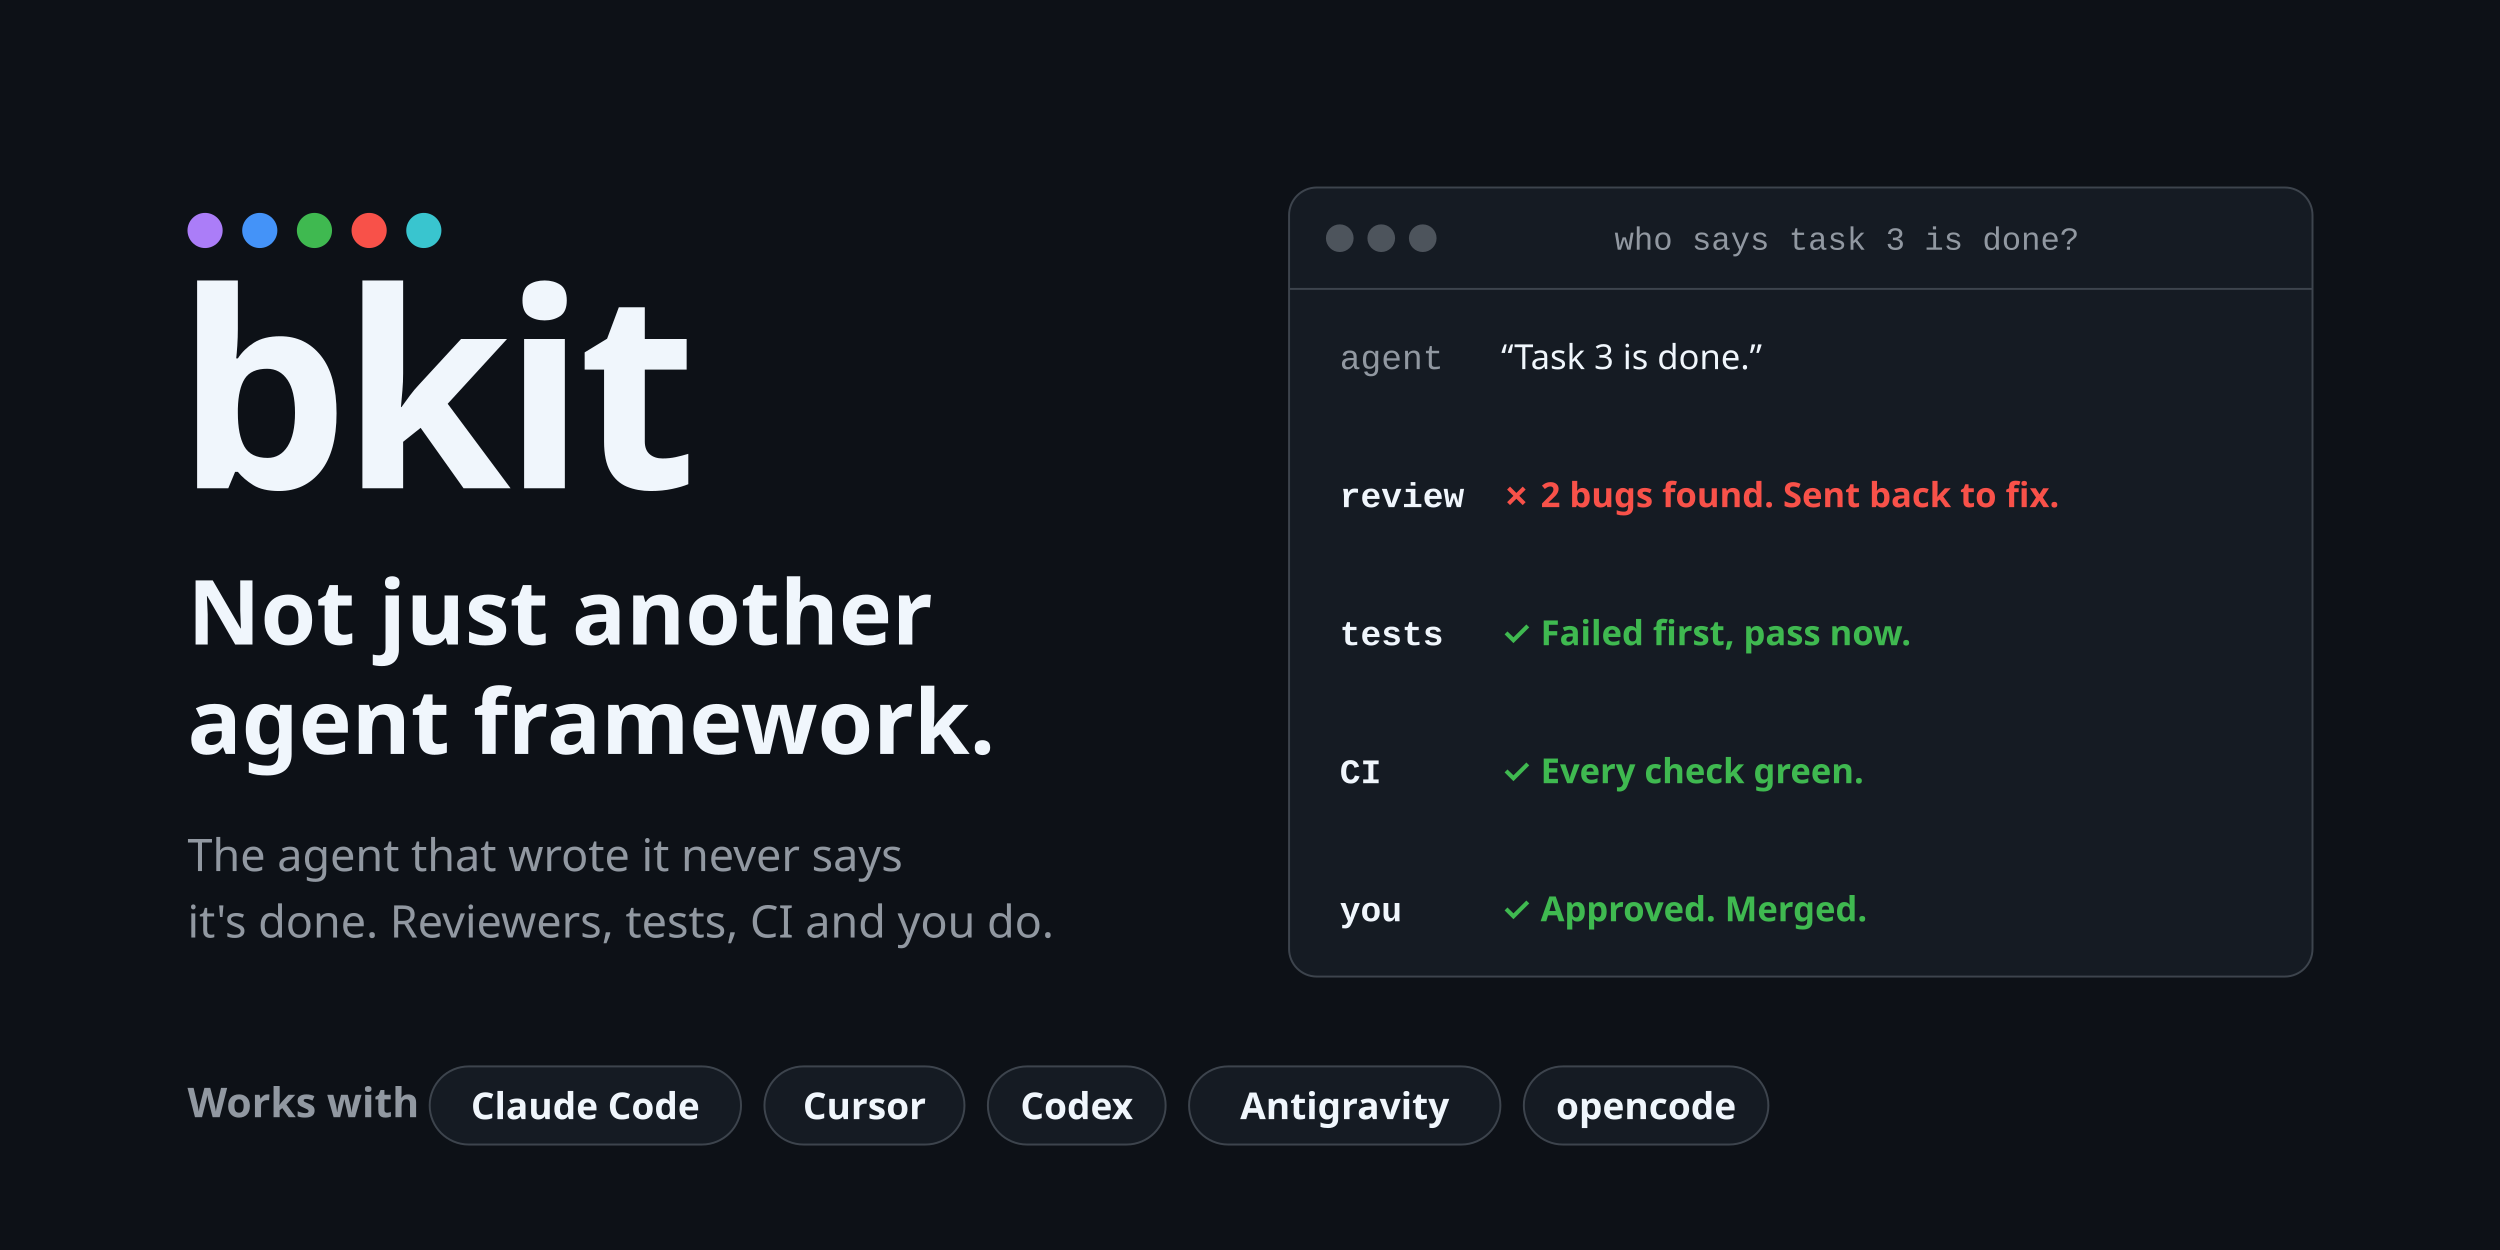
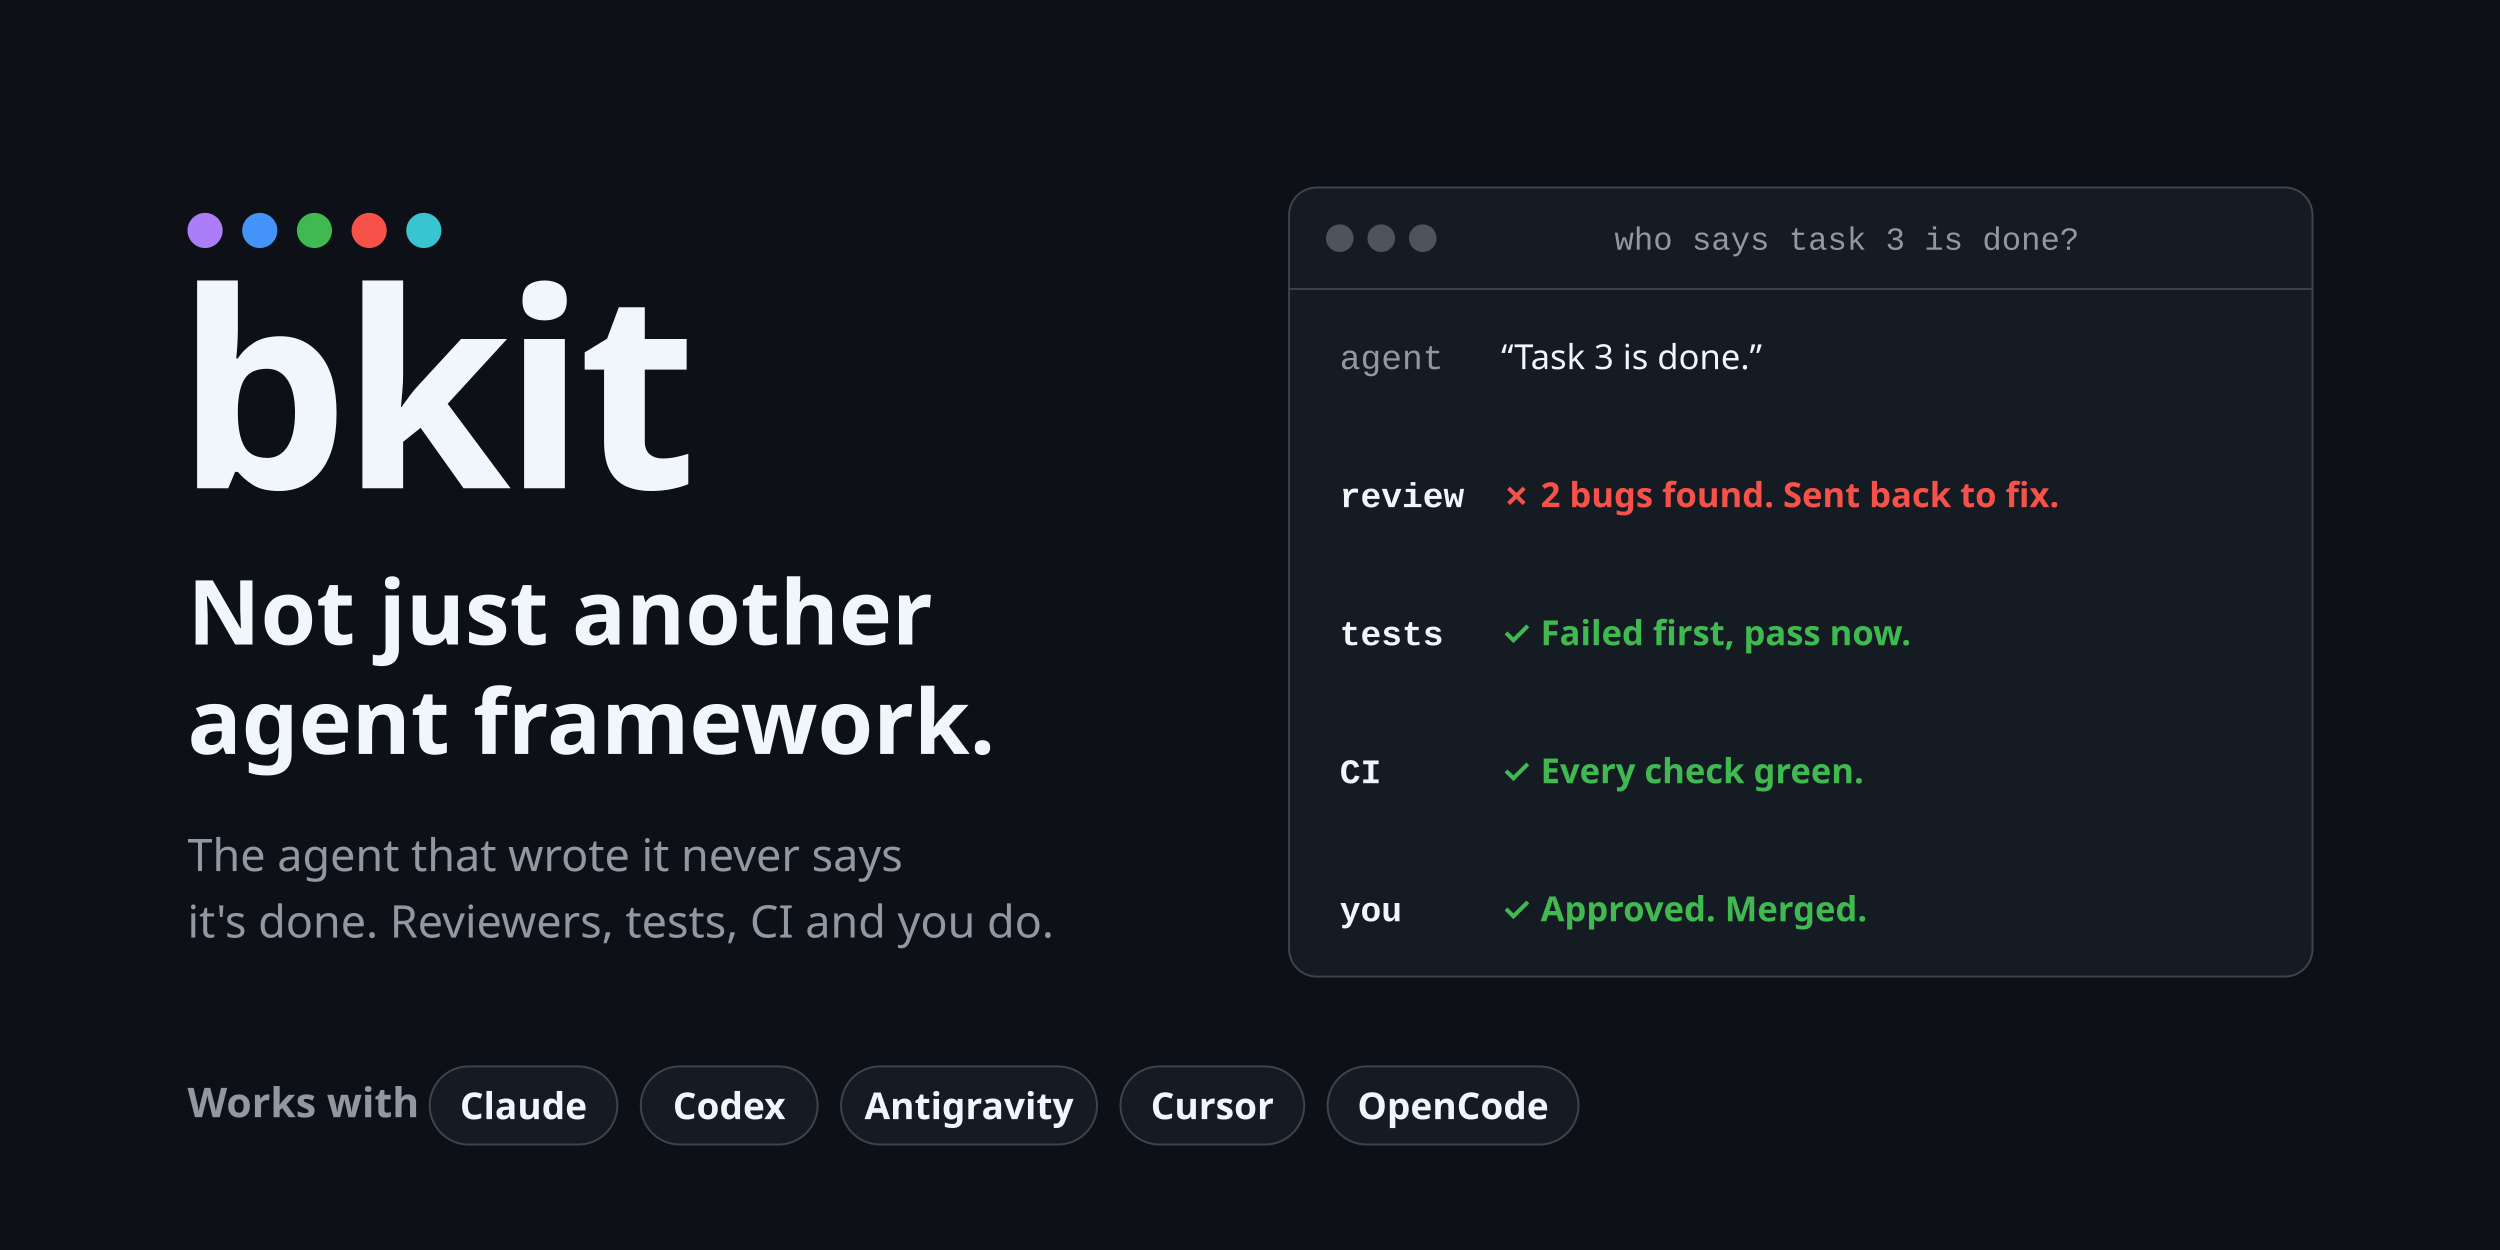
- <svg xmlns="http://www.w3.org/2000/svg" width="1280" height="640" viewBox="0 0 1280 640" role="img" aria-label="bkit — not just another agent framework. The agent that wrote the code never gets to say it's done: reviewers who didn't write it, tests that failed first, CI and you do. Works with Claude Code, Cursor, Codex, Antigravity and opencode.">
+ <svg xmlns="http://www.w3.org/2000/svg" width="1280" height="640" viewBox="0 0 1280 640" role="img" aria-label="bkit — not just another agent framework. The agent that wrote the code never gets to say it's done: reviewers who didn't write it, tests that failed first, CI and you do. Works with Claude, Codex, Antigravity, Cursor and OpenCode.">
  <rect width="1280" height="640" fill="#0d1117" />
  <circle cx="105" cy="118" r="9" fill="#ab7df8" />
  <circle cx="133" cy="118" r="9" fill="#4493f8" />
  <circle cx="161" cy="118" r="9" fill="#3fb950" />
  <circle cx="189" cy="118" r="9" fill="#f85149" />
  <circle cx="217" cy="118" r="9" fill="#39c5cf" />
  <text x="90" y="250" font-family="-apple-system, BlinkMacSystemFont, 'Segoe UI', 'Noto Sans', Helvetica, Arial, sans-serif" font-size="140" font-weight="800" fill="#f0f6fc" text-anchor="start" letter-spacing="-4">bkit</text>
  <text x="96" y="330" font-family="-apple-system, BlinkMacSystemFont, 'Segoe UI', 'Noto Sans', Helvetica, Arial, sans-serif" font-size="46" font-weight="700" fill="#f0f6fc" text-anchor="start">Not just another</text>
  <text x="96" y="386" font-family="-apple-system, BlinkMacSystemFont, 'Segoe UI', 'Noto Sans', Helvetica, Arial, sans-serif" font-size="46" font-weight="700" fill="#f0f6fc" text-anchor="start">agent framework.</text>
  <text x="96" y="446" font-family="-apple-system, BlinkMacSystemFont, 'Segoe UI', 'Noto Sans', Helvetica, Arial, sans-serif" font-size="23" font-weight="400" fill="#9198a1" text-anchor="start">The agent that wrote it never says</text>
  <text x="96" y="480" font-family="-apple-system, BlinkMacSystemFont, 'Segoe UI', 'Noto Sans', Helvetica, Arial, sans-serif" font-size="23" font-weight="400" fill="#9198a1" text-anchor="start">it's done. Reviewers, tests, CI and you do.</text>
  <rect x="660" y="96" width="524" height="404" rx="14.16" fill="#151b23" stroke="#3d444d" />
  <circle cx="685.96" cy="121.96" r="7.08" fill="#9198a1" opacity="0.45" />
  <circle cx="707.2" cy="121.96" r="7.08" fill="#9198a1" opacity="0.45" />
  <circle cx="728.44" cy="121.96" r="7.08" fill="#9198a1" opacity="0.45" />
  <text x="945.6" y="127.86" font-family="ui-monospace, SFMono-Regular, 'SF Mono', Menlo, Consolas, 'Liberation Mono', monospace" font-size="16.52" font-weight="400" fill="#9198a1" text-anchor="middle">who says task 3 is done?</text>
  <line x1="660" y1="147.92" x2="1184" y2="147.92" stroke="#3d444d" />
  <text x="685.96" y="188.984" font-family="ui-monospace, SFMono-Regular, 'SF Mono', Menlo, Consolas, 'Liberation Mono', monospace" font-size="17.7" font-weight="400" fill="#9198a1" text-anchor="start">agent</text>
  <text x="768.56" y="188.984" font-family="-apple-system, BlinkMacSystemFont, 'Segoe UI', 'Noto Sans', Helvetica, Arial, sans-serif" font-size="17.7" font-weight="400" fill="#f0f6fc" text-anchor="start">“Task 3 is done.”</text>
  <text x="685.96" y="259.658" font-family="ui-monospace, SFMono-Regular, 'SF Mono', Menlo, Consolas, 'Liberation Mono', monospace" font-size="17.7" font-weight="700" fill="#f0f6fc" text-anchor="start">review</text>
  <text x="768.56" y="259.658" font-family="-apple-system, BlinkMacSystemFont, 'Segoe UI', 'Noto Sans', Helvetica, Arial, sans-serif" font-size="17.7" font-weight="600" fill="#f85149" text-anchor="start">✗ 2 bugs found. Sent back to fix.</text>
  <text x="685.96" y="330.332" font-family="ui-monospace, SFMono-Regular, 'SF Mono', Menlo, Consolas, 'Liberation Mono', monospace" font-size="17.7" font-weight="700" fill="#f0f6fc" text-anchor="start">tests</text>
  <text x="768.56" y="330.332" font-family="-apple-system, BlinkMacSystemFont, 'Segoe UI', 'Noto Sans', Helvetica, Arial, sans-serif" font-size="17.7" font-weight="600" fill="#3fb950" text-anchor="start">✓ Failed first, pass now.</text>
  <text x="685.96" y="401.006" font-family="ui-monospace, SFMono-Regular, 'SF Mono', Menlo, Consolas, 'Liberation Mono', monospace" font-size="17.7" font-weight="700" fill="#f0f6fc" text-anchor="start">CI</text>
  <text x="768.56" y="401.006" font-family="-apple-system, BlinkMacSystemFont, 'Segoe UI', 'Noto Sans', Helvetica, Arial, sans-serif" font-size="17.7" font-weight="600" fill="#3fb950" text-anchor="start">✓ Every check green.</text>
  <text x="685.96" y="471.68" font-family="ui-monospace, SFMono-Regular, 'SF Mono', Menlo, Consolas, 'Liberation Mono', monospace" font-size="17.7" font-weight="700" fill="#f0f6fc" text-anchor="start">you</text>
  <text x="768.56" y="471.68" font-family="-apple-system, BlinkMacSystemFont, 'Segoe UI', 'Noto Sans', Helvetica, Arial, sans-serif" font-size="17.7" font-weight="600" fill="#3fb950" text-anchor="start">✓ Approved. Merged.</text>
  <text x="96" y="572" font-family="-apple-system, BlinkMacSystemFont, 'Segoe UI', 'Noto Sans', Helvetica, Arial, sans-serif" font-size="21" font-weight="600" fill="#9198a1" text-anchor="start">Works with</text>
-   <rect x="220" y="546" width="159.4" height="40" rx="20" fill="#151b23" stroke="#3d444d" />
-   <text x="299.7" y="573" font-family="-apple-system, BlinkMacSystemFont, 'Segoe UI', 'Noto Sans', Helvetica, Arial, sans-serif" font-size="19" font-weight="600" fill="#f0f6fc" text-anchor="middle">Claude Code</text>
-   <rect x="391.4" y="546" width="102.4" height="40" rx="20" fill="#151b23" stroke="#3d444d" />
-   <text x="442.6" y="573" font-family="-apple-system, BlinkMacSystemFont, 'Segoe UI', 'Noto Sans', Helvetica, Arial, sans-serif" font-size="19" font-weight="600" fill="#f0f6fc" text-anchor="middle">Cursor</text>
-   <rect x="505.8" y="546" width="91" height="40" rx="20" fill="#151b23" stroke="#3d444d" />
-   <text x="551.3" y="573" font-family="-apple-system, BlinkMacSystemFont, 'Segoe UI', 'Noto Sans', Helvetica, Arial, sans-serif" font-size="19" font-weight="600" fill="#f0f6fc" text-anchor="middle">Codex</text>
-   <rect x="608.8" y="546" width="159.4" height="40" rx="20" fill="#151b23" stroke="#3d444d" />
-   <text x="688.5" y="573" font-family="-apple-system, BlinkMacSystemFont, 'Segoe UI', 'Noto Sans', Helvetica, Arial, sans-serif" font-size="19" font-weight="600" fill="#f0f6fc" text-anchor="middle">Antigravity</text>
-   <rect x="780.2" y="546" width="125.2" height="40" rx="20" fill="#151b23" stroke="#3d444d" />
-   <text x="842.8" y="573" font-family="-apple-system, BlinkMacSystemFont, 'Segoe UI', 'Noto Sans', Helvetica, Arial, sans-serif" font-size="19" font-weight="600" fill="#f0f6fc" text-anchor="middle">opencode</text>
+   <rect x="220" y="546" width="96.08" height="40" rx="20" fill="#151b23" stroke="#3d444d" />
+   <text x="268.04" y="573" font-family="-apple-system, BlinkMacSystemFont, 'Segoe UI', 'Noto Sans', Helvetica, Arial, sans-serif" font-size="19" font-weight="600" fill="#f0f6fc" text-anchor="middle">Claude</text>
+   <rect x="328.08" y="546" width="90.55" height="40" rx="20" fill="#151b23" stroke="#3d444d" />
+   <text x="373.355" y="573" font-family="-apple-system, BlinkMacSystemFont, 'Segoe UI', 'Noto Sans', Helvetica, Arial, sans-serif" font-size="19" font-weight="600" fill="#f0f6fc" text-anchor="middle">Codex</text>
+   <rect x="430.63" y="546" width="131.05" height="40" rx="20" fill="#151b23" stroke="#3d444d" />
+   <text x="496.155" y="573" font-family="-apple-system, BlinkMacSystemFont, 'Segoe UI', 'Noto Sans', Helvetica, Arial, sans-serif" font-size="19" font-weight="600" fill="#f0f6fc" text-anchor="middle">Antigravity</text>
+   <rect x="573.68" y="546" width="94.06" height="40" rx="20" fill="#151b23" stroke="#3d444d" />
+   <text x="620.71" y="573" font-family="-apple-system, BlinkMacSystemFont, 'Segoe UI', 'Noto Sans', Helvetica, Arial, sans-serif" font-size="19" font-weight="600" fill="#f0f6fc" text-anchor="middle">Cursor</text>
+   <rect x="679.74" y="546" width="128.45" height="40" rx="20" fill="#151b23" stroke="#3d444d" />
+   <text x="743.965" y="573" font-family="-apple-system, BlinkMacSystemFont, 'Segoe UI', 'Noto Sans', Helvetica, Arial, sans-serif" font-size="19" font-weight="600" fill="#f0f6fc" text-anchor="middle">OpenCode</text>
</svg>
